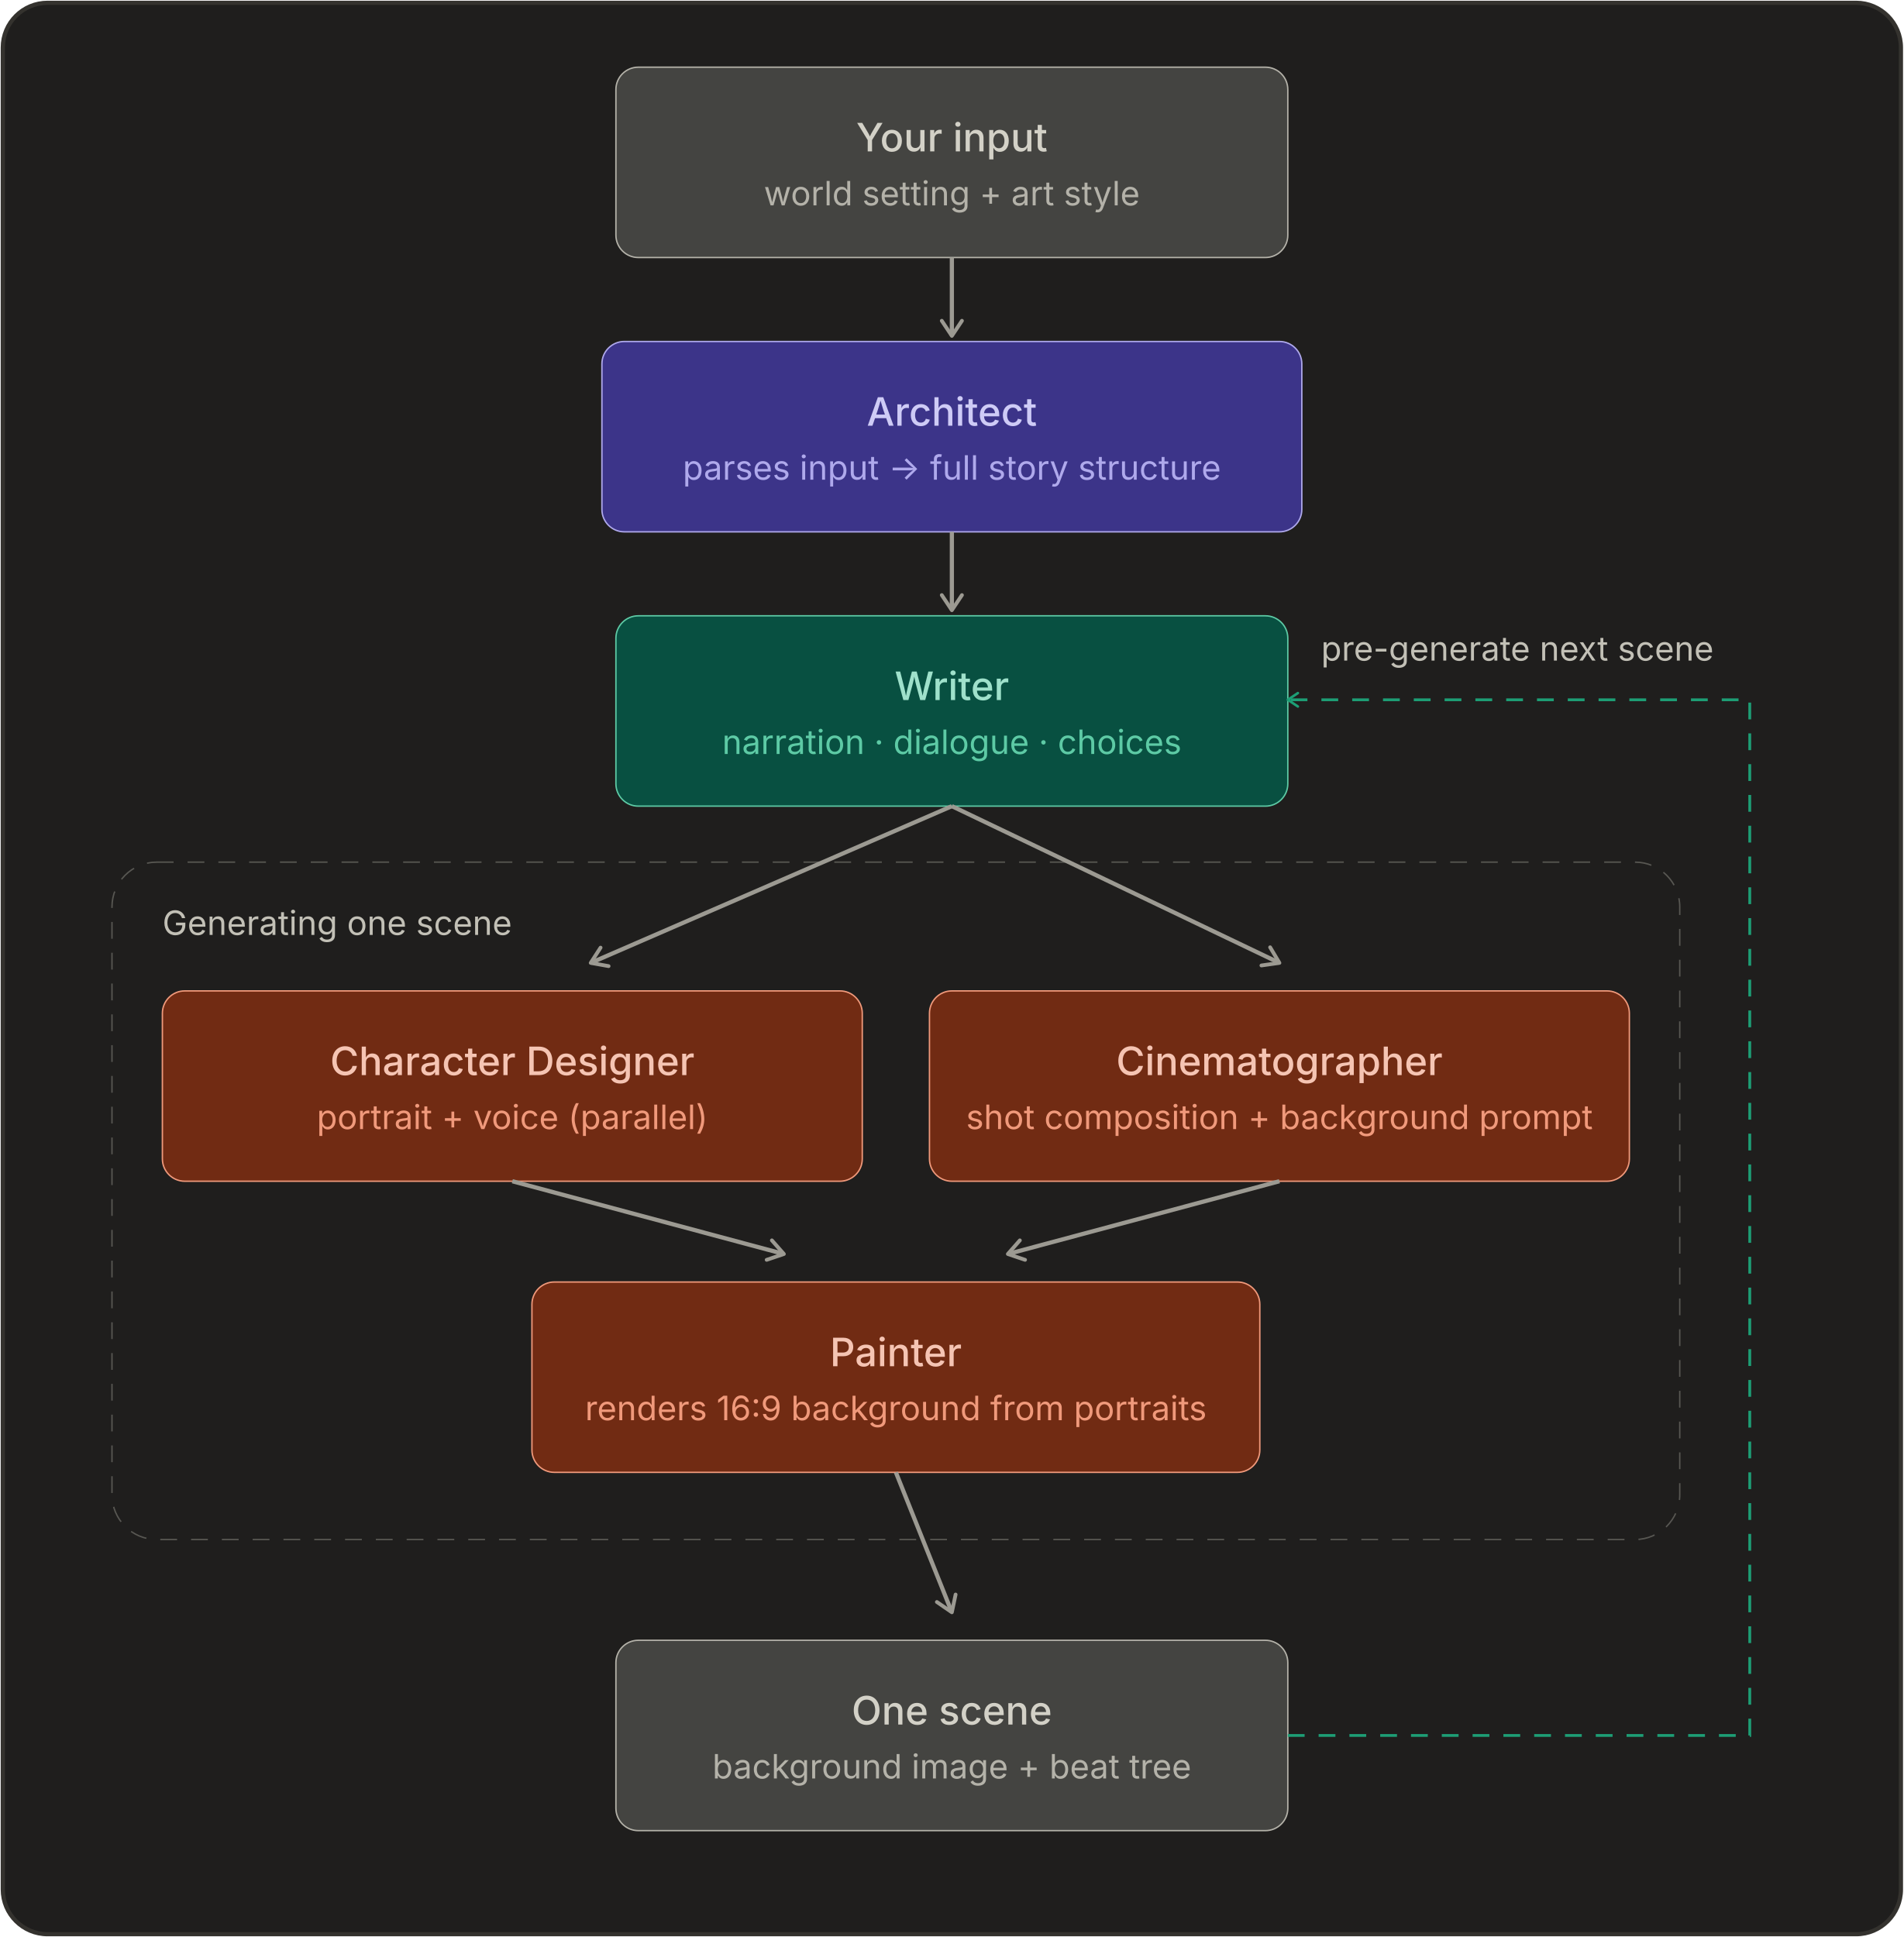
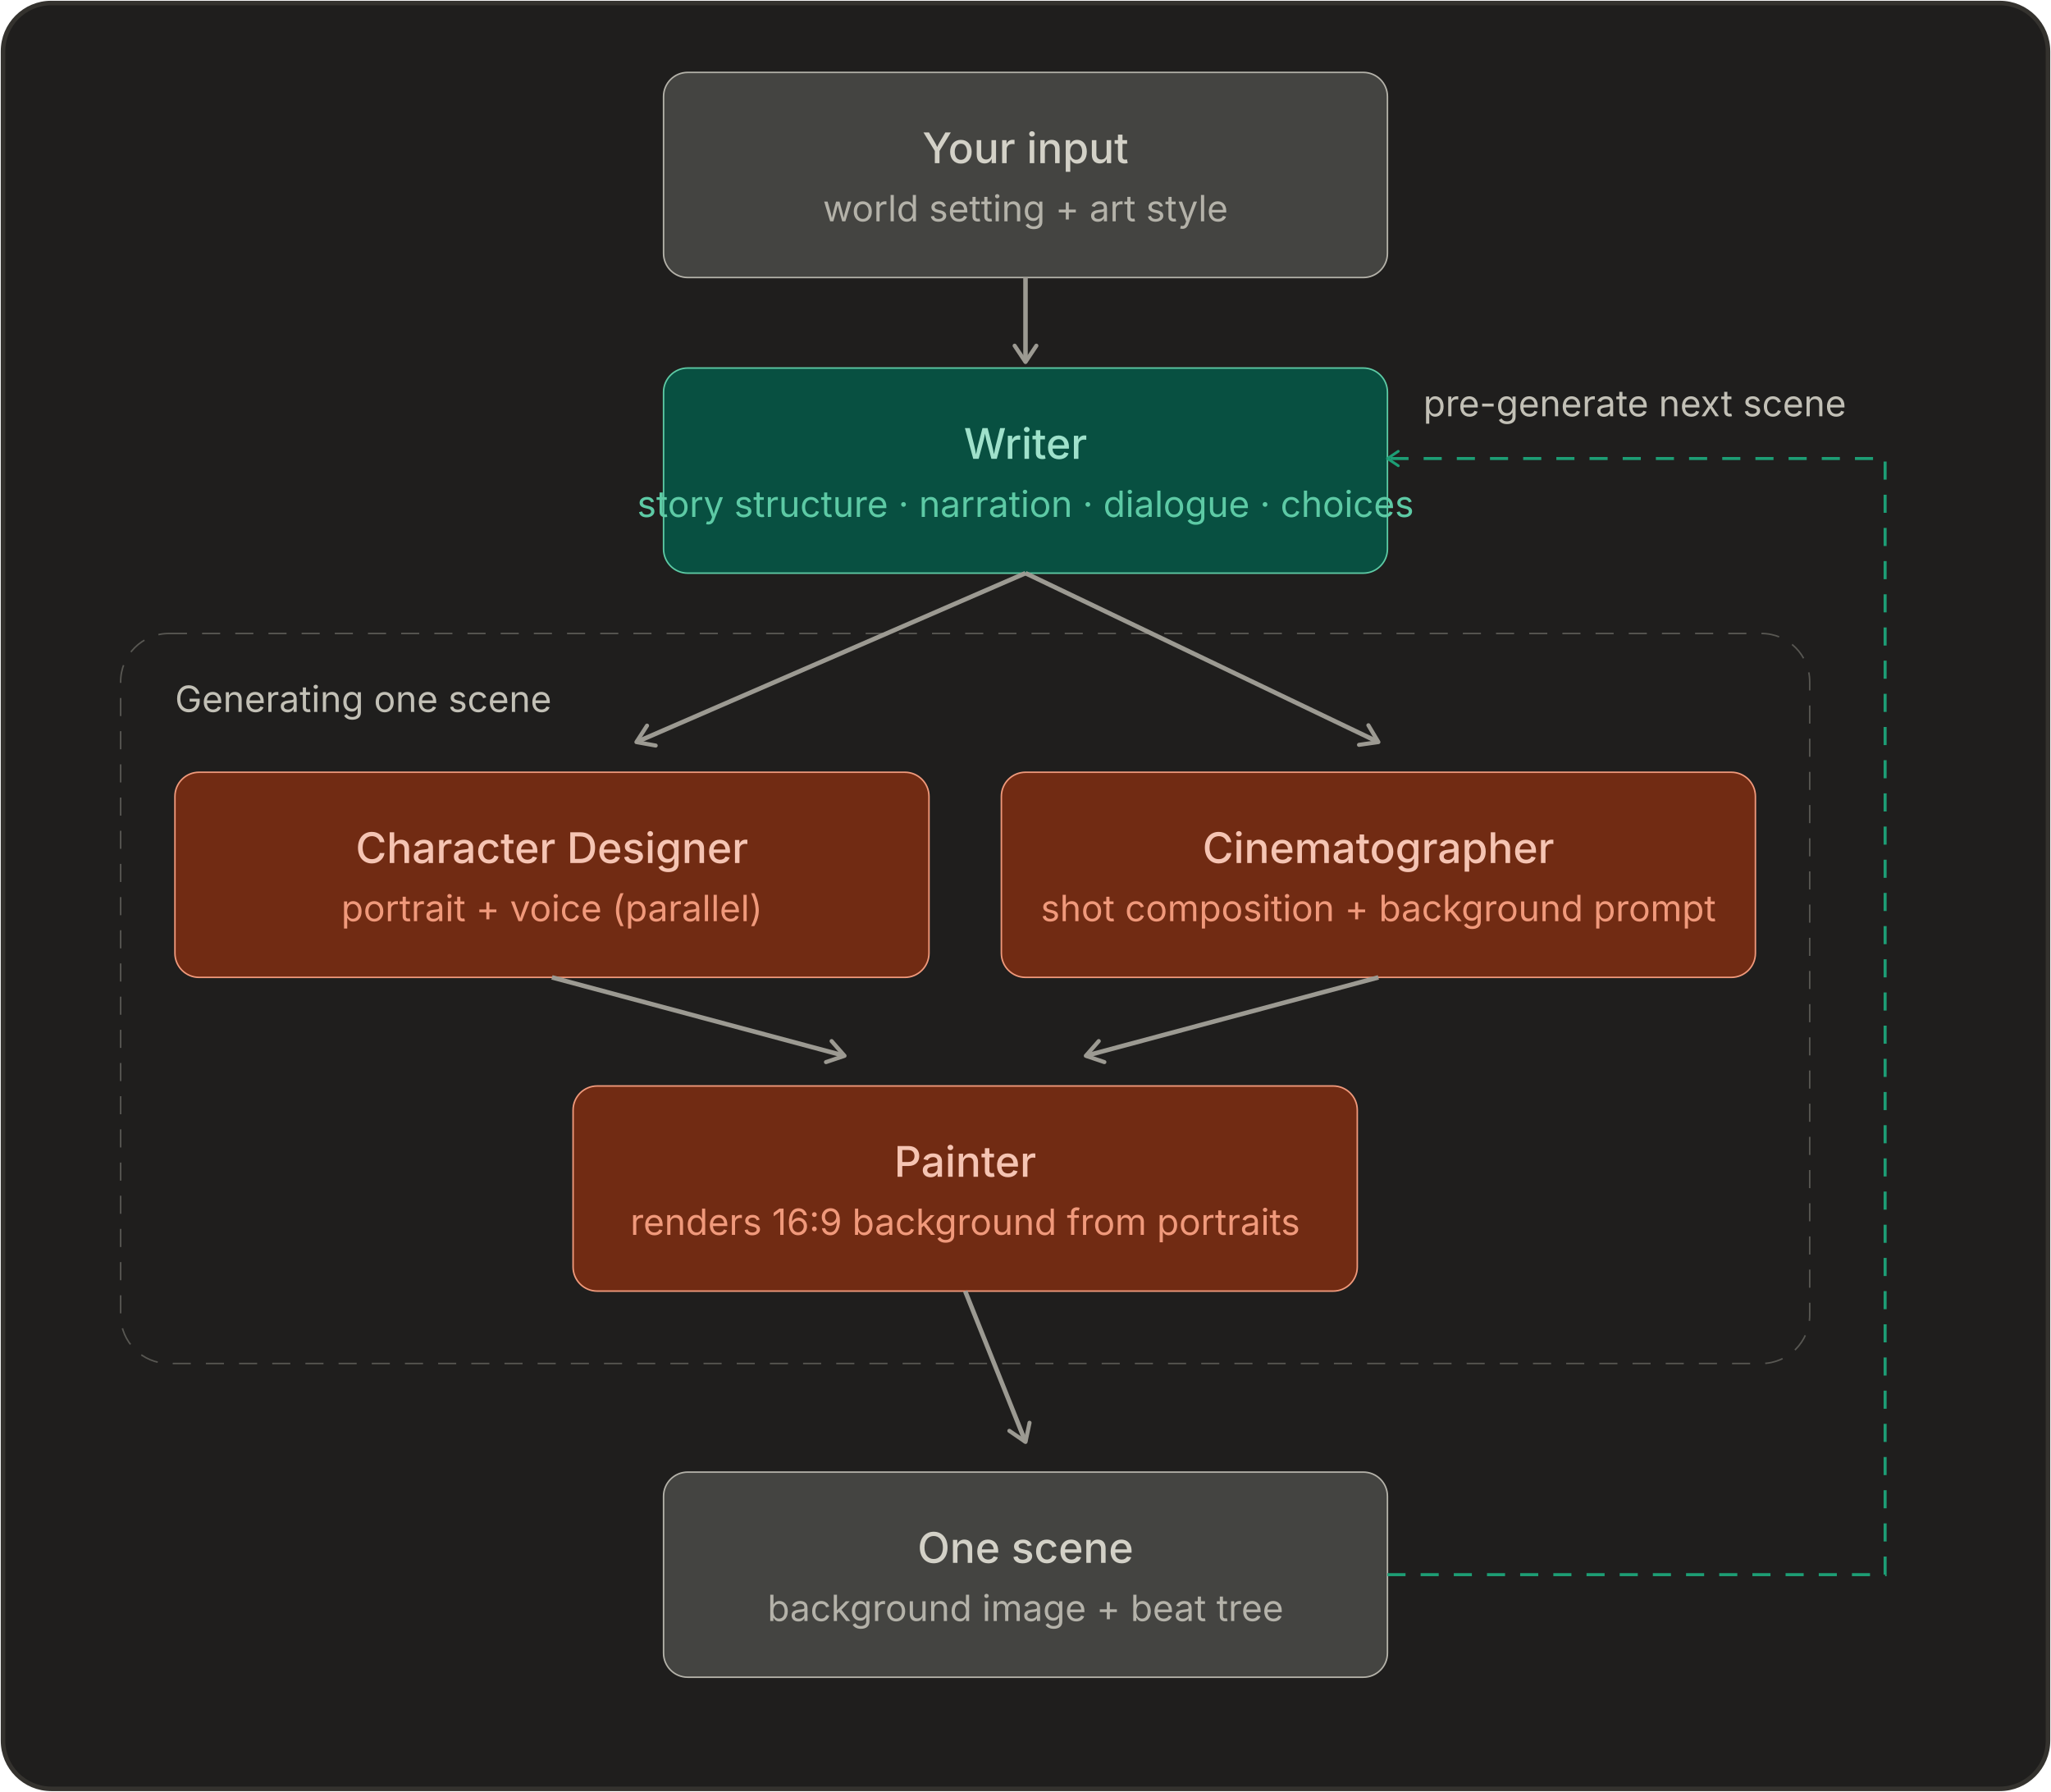
- <svg xmlns="http://www.w3.org/2000/svg" width="680" height="692" viewBox="0 0 680 692" role="img" aria-label="InfiPlot interactive story generation pipeline" font-family="&quot;Anthropic Sans&quot;, -apple-system, system-ui, &quot;Segoe UI&quot;, sans-serif">
+ <svg xmlns="http://www.w3.org/2000/svg" width="680" height="594" viewBox="0 0 680 594" role="img" aria-label="InfiPlot interactive story generation pipeline" font-family="&quot;Anthropic Sans&quot;, -apple-system, system-ui, &quot;Segoe UI&quot;, sans-serif">
  <defs>
    <marker id="arrow" viewBox="0 0 10 10" refX="8" refY="5" markerWidth="6" markerHeight="6" orient="auto-start-reverse">
      <path d="M2 1L8 5L2 9" fill="none" stroke="#9c9a92" stroke-width="1.5" stroke-linecap="round" stroke-linejoin="round" />
    </marker>
    <marker id="arrowGreen" viewBox="0 0 10 10" refX="8" refY="5" markerWidth="6" markerHeight="6" orient="auto-start-reverse">
      <path d="M2 1L8 5L2 9" fill="none" stroke="#1D9E75" stroke-width="1.5" stroke-linecap="round" stroke-linejoin="round" />
    </marker>
  </defs>
-   <rect x="1" y="1" width="678" height="690" rx="16" fill="#1f1e1d" stroke="#34322e" stroke-width="1.5" />
+   <rect x="1" y="1" width="678" height="592" rx="16" fill="#1f1e1d" stroke="#34322e" stroke-width="1.5" />
  <g>
    <rect x="220" y="24" width="240" height="68" rx="8" fill="#444441" stroke="#b4b2a9" stroke-width="0.5" />
    <text x="340" y="49" text-anchor="middle" dominant-baseline="central" fill="#d3d1c7" font-size="14" font-weight="500">Your input</text>
    <text x="340" y="69" text-anchor="middle" dominant-baseline="central" fill="#b4b2a9" font-size="12">world setting + art style</text>
  </g>
  <line x1="340" y1="92" x2="340" y2="120" stroke="#9c9a92" stroke-width="1.5" marker-end="url(#arrow)" />
  <g>
-     <rect x="215" y="122" width="250" height="68" rx="8" fill="#3c3489" stroke="#afa9ec" stroke-width="0.5" />
-     <text x="340" y="147" text-anchor="middle" dominant-baseline="central" fill="#cecbf6" font-size="14" font-weight="500">Architect</text>
-     <text x="340" y="167" text-anchor="middle" dominant-baseline="central" fill="#afa9ec" font-size="12">parses input → full story structure</text>
+     <rect x="220" y="122" width="240" height="68" rx="8" fill="#085041" stroke="#5dcaa5" stroke-width="0.5" />
+     <text x="340" y="147" text-anchor="middle" dominant-baseline="central" fill="#9fe1cb" font-size="14" font-weight="500">Writer</text>
+     <text x="340" y="167" text-anchor="middle" dominant-baseline="central" fill="#5dcaa5" font-size="12">story structure · narration · dialogue · choices</text>
  </g>
-   <line x1="340" y1="190" x2="340" y2="218" stroke="#9c9a92" stroke-width="1.5" marker-end="url(#arrow)" />
+   <rect x="40" y="210" width="560" height="242" rx="16" fill="none" stroke="rgba(222,220,209,0.3)" stroke-width="0.5" stroke-dasharray="6 5" />
+   <text x="58" y="236" text-anchor="start" fill="#c2c0b6" font-size="12">Generating one scene</text>
+   <line x1="340" y1="190" x2="211" y2="246" stroke="#9c9a92" stroke-width="1.5" marker-end="url(#arrow)" />
+   <line x1="340" y1="190" x2="457" y2="246" stroke="#9c9a92" stroke-width="1.5" marker-end="url(#arrow)" />
  <g>
-     <rect x="220" y="220" width="240" height="68" rx="8" fill="#085041" stroke="#5dcaa5" stroke-width="0.5" />
-     <text x="340" y="245" text-anchor="middle" dominant-baseline="central" fill="#9fe1cb" font-size="14" font-weight="500">Writer</text>
-     <text x="340" y="265" text-anchor="middle" dominant-baseline="central" fill="#5dcaa5" font-size="12">narration · dialogue · choices</text>
-   </g>
-   <rect x="40" y="308" width="560" height="242" rx="16" fill="none" stroke="rgba(222,220,209,0.3)" stroke-width="0.5" stroke-dasharray="6 5" />
-   <text x="58" y="334" text-anchor="start" fill="#c2c0b6" font-size="12">Generating one scene</text>
-   <line x1="340" y1="288" x2="211" y2="344" stroke="#9c9a92" stroke-width="1.5" marker-end="url(#arrow)" />
-   <line x1="340" y1="288" x2="457" y2="344" stroke="#9c9a92" stroke-width="1.5" marker-end="url(#arrow)" />
-   <g>
-     <rect x="58" y="354" width="250" height="68" rx="8" fill="#712b13" stroke="#f0997b" stroke-width="0.5" />
-     <text x="183" y="379" text-anchor="middle" dominant-baseline="central" fill="#f5c4b3" font-size="14" font-weight="500">Character Designer</text>
-     <text x="183" y="399" text-anchor="middle" dominant-baseline="central" fill="#f0997b" font-size="12">portrait + voice (parallel)</text>
+     <rect x="58" y="256" width="250" height="68" rx="8" fill="#712b13" stroke="#f0997b" stroke-width="0.5" />
+     <text x="183" y="281" text-anchor="middle" dominant-baseline="central" fill="#f5c4b3" font-size="14" font-weight="500">Character Designer</text>
+     <text x="183" y="301" text-anchor="middle" dominant-baseline="central" fill="#f0997b" font-size="12">portrait + voice (parallel)</text>
  </g>
  <g>
-     <rect x="332" y="354" width="250" height="68" rx="8" fill="#712b13" stroke="#f0997b" stroke-width="0.5" />
-     <text x="457" y="379" text-anchor="middle" dominant-baseline="central" fill="#f5c4b3" font-size="14" font-weight="500">Cinematographer</text>
-     <text x="457" y="399" text-anchor="middle" dominant-baseline="central" fill="#f0997b" font-size="12">shot composition + background prompt</text>
+     <rect x="332" y="256" width="250" height="68" rx="8" fill="#712b13" stroke="#f0997b" stroke-width="0.5" />
+     <text x="457" y="281" text-anchor="middle" dominant-baseline="central" fill="#f5c4b3" font-size="14" font-weight="500">Cinematographer</text>
+     <text x="457" y="301" text-anchor="middle" dominant-baseline="central" fill="#f0997b" font-size="12">shot composition + background prompt</text>
  </g>
-   <line x1="183" y1="422" x2="280" y2="448" stroke="#9c9a92" stroke-width="1.5" marker-end="url(#arrow)" />
-   <line x1="457" y1="422" x2="360" y2="448" stroke="#9c9a92" stroke-width="1.5" marker-end="url(#arrow)" />
+   <line x1="183" y1="324" x2="280" y2="350" stroke="#9c9a92" stroke-width="1.5" marker-end="url(#arrow)" />
+   <line x1="457" y1="324" x2="360" y2="350" stroke="#9c9a92" stroke-width="1.5" marker-end="url(#arrow)" />
  <g>
-     <rect x="190" y="458" width="260" height="68" rx="8" fill="#712b13" stroke="#f0997b" stroke-width="0.5" />
-     <text x="320" y="483" text-anchor="middle" dominant-baseline="central" fill="#f5c4b3" font-size="14" font-weight="500">Painter</text>
-     <text x="320" y="503" text-anchor="middle" dominant-baseline="central" fill="#f0997b" font-size="12">renders 16:9 background from portraits</text>
+     <rect x="190" y="360" width="260" height="68" rx="8" fill="#712b13" stroke="#f0997b" stroke-width="0.5" />
+     <text x="320" y="385" text-anchor="middle" dominant-baseline="central" fill="#f5c4b3" font-size="14" font-weight="500">Painter</text>
+     <text x="320" y="405" text-anchor="middle" dominant-baseline="central" fill="#f0997b" font-size="12">renders 16:9 background from portraits</text>
  </g>
-   <line x1="320" y1="526" x2="340" y2="576" stroke="#9c9a92" stroke-width="1.5" marker-end="url(#arrow)" />
+   <line x1="320" y1="428" x2="340" y2="478" stroke="#9c9a92" stroke-width="1.5" marker-end="url(#arrow)" />
  <g>
-     <rect x="220" y="586" width="240" height="68" rx="8" fill="#444441" stroke="#b4b2a9" stroke-width="0.5" />
-     <text x="340" y="611" text-anchor="middle" dominant-baseline="central" fill="#d3d1c7" font-size="14" font-weight="500">One scene</text>
-     <text x="340" y="631" text-anchor="middle" dominant-baseline="central" fill="#b4b2a9" font-size="12">background image + beat tree</text>
+     <rect x="220" y="488" width="240" height="68" rx="8" fill="#444441" stroke="#b4b2a9" stroke-width="0.5" />
+     <text x="340" y="513" text-anchor="middle" dominant-baseline="central" fill="#d3d1c7" font-size="14" font-weight="500">One scene</text>
+     <text x="340" y="533" text-anchor="middle" dominant-baseline="central" fill="#b4b2a9" font-size="12">background image + beat tree</text>
  </g>
-   <text x="542" y="236" text-anchor="middle" fill="#c2c0b6" font-size="12">pre-generate next scene</text>
-   <path d="M460 620 L625 620 L625 250 L460 250" fill="none" stroke="#1D9E75" stroke-width="1" stroke-dasharray="6 5" marker-end="url(#arrowGreen)" />
+   <text x="542" y="138" text-anchor="middle" fill="#c2c0b6" font-size="12">pre-generate next scene</text>
+   <path d="M460 522 L625 522 L625 152 L460 152" fill="none" stroke="#1D9E75" stroke-width="1" stroke-dasharray="6 5" marker-end="url(#arrowGreen)" />
</svg>
